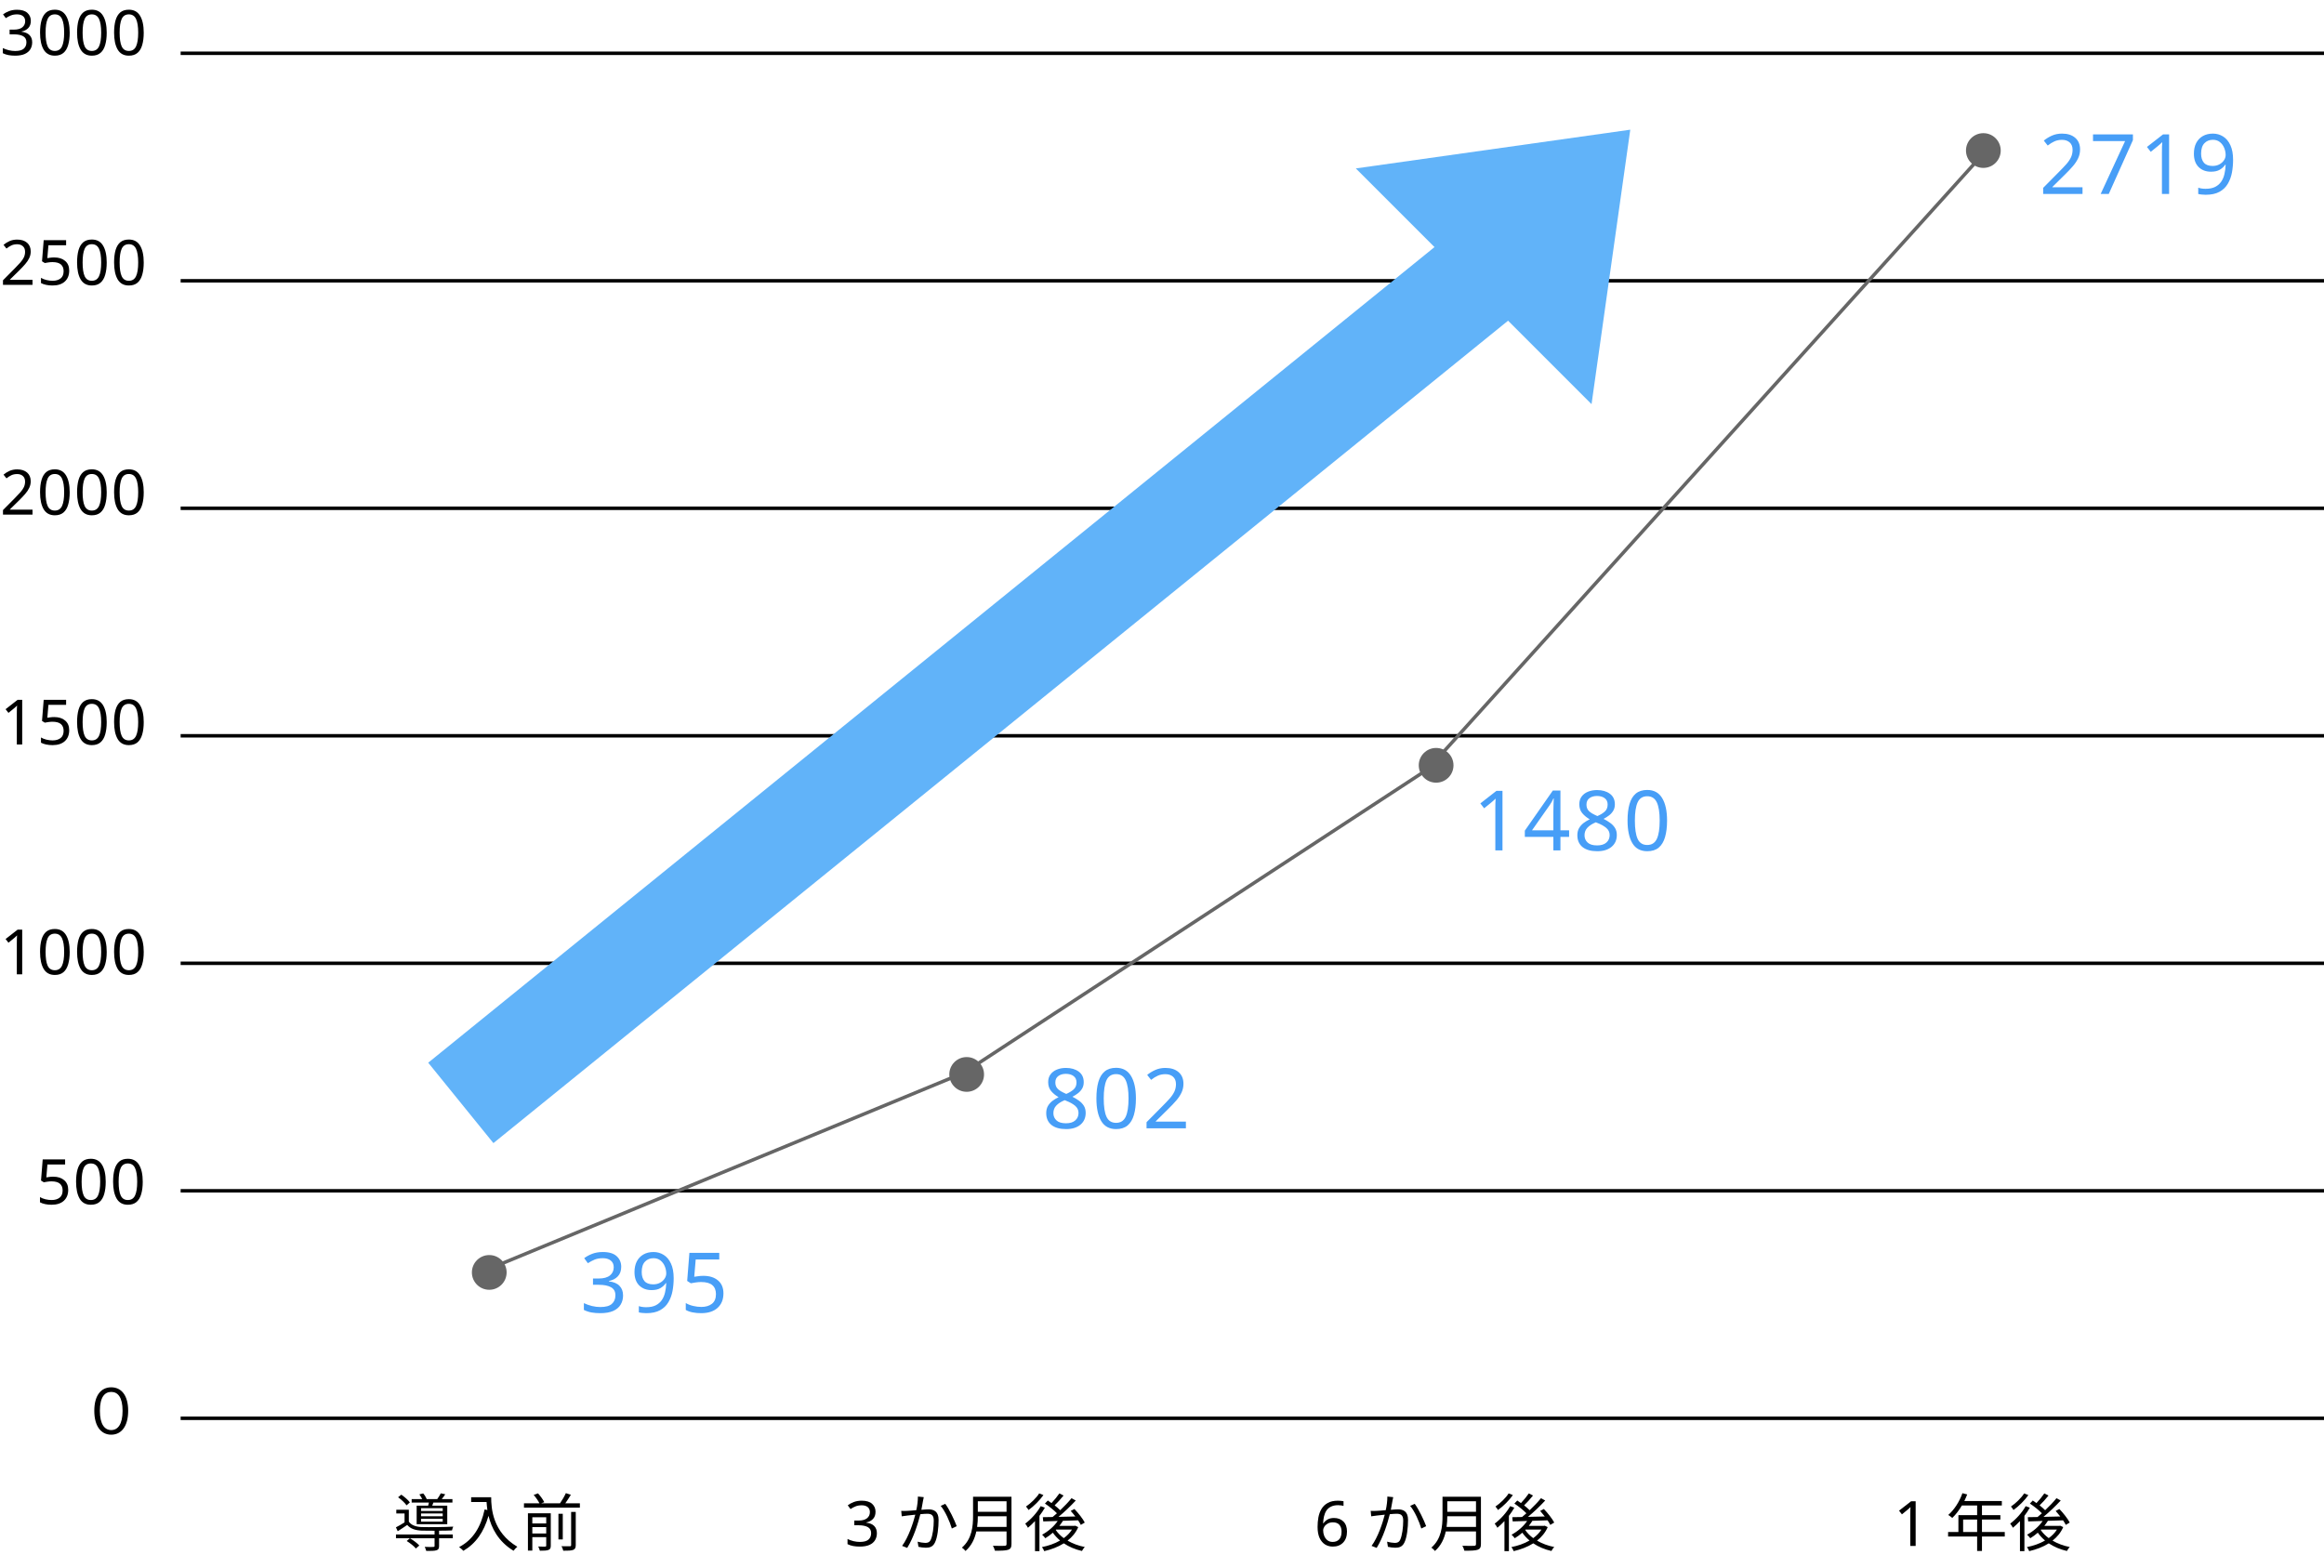
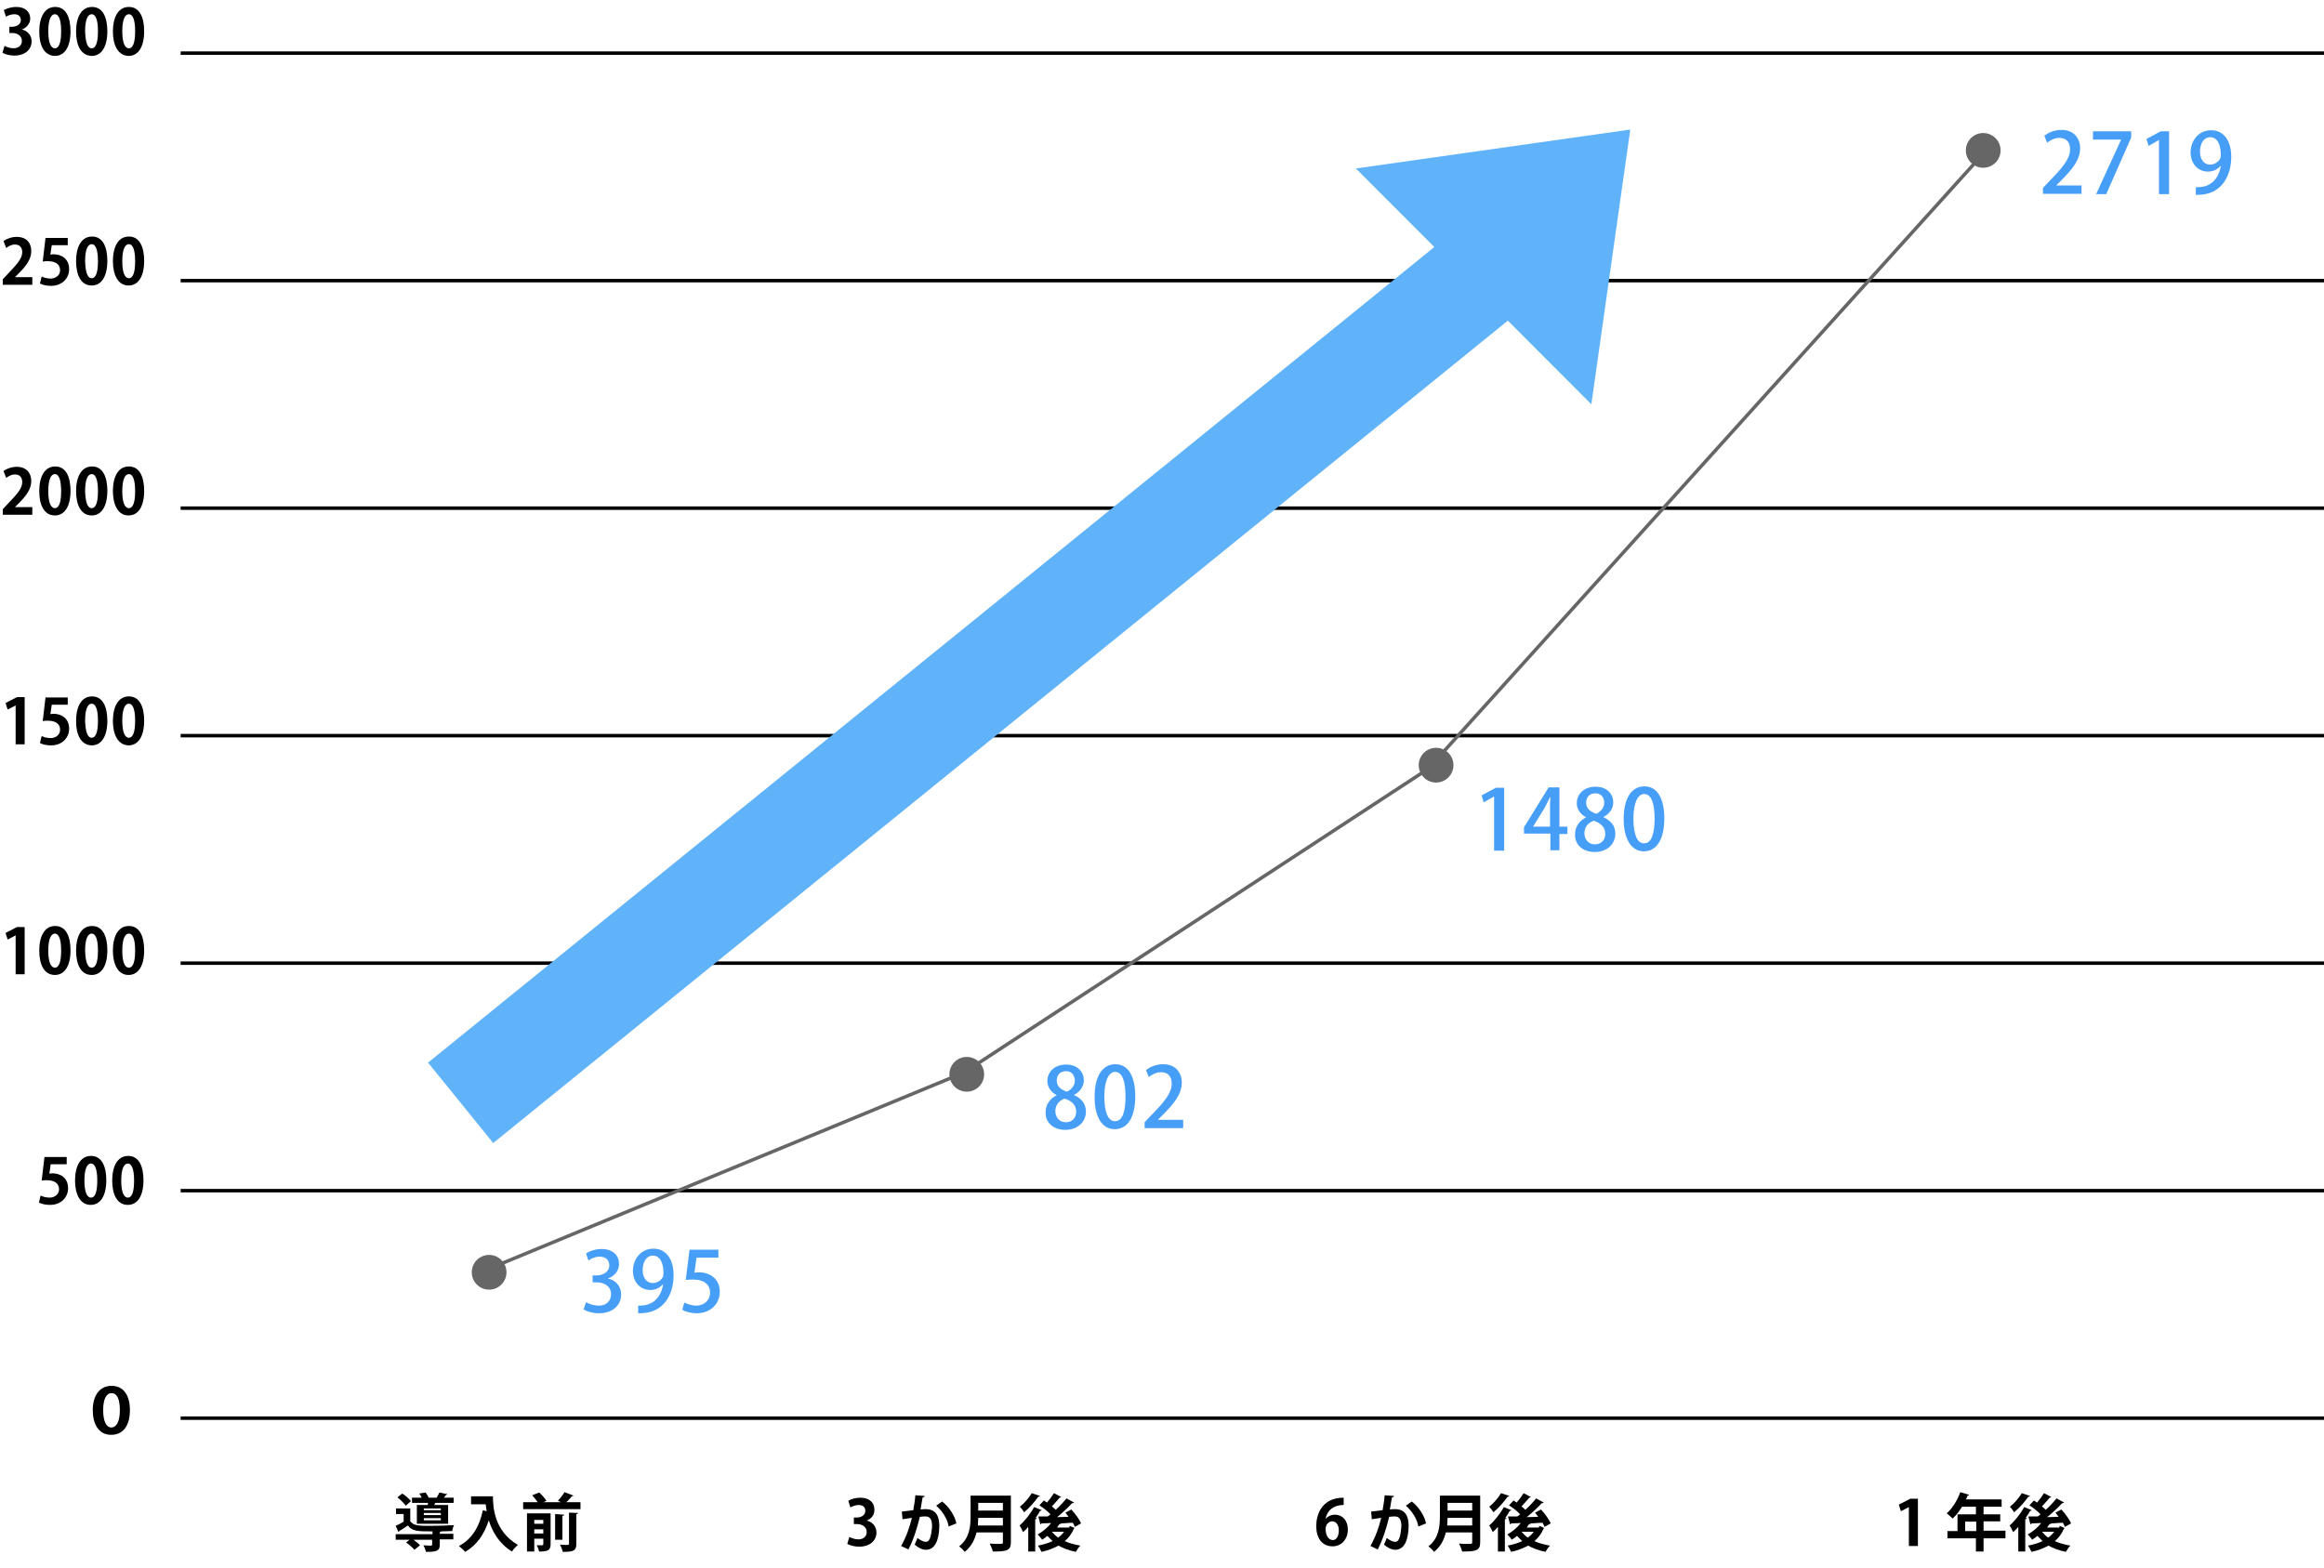
- <svg xmlns="http://www.w3.org/2000/svg" viewBox="0 0 669 451.19">
-   <defs>
-     <style>.cls-1,.cls-3{font-size:18px;font-family:KozGoPr6N-Regular-83pv-RKSJ-H, Kozuka Gothic Pr6N;}.cls-1,.cls-4{letter-spacing:0.02em;}.cls-2{font-size:24px;fill:#479ef7;font-family:KozGoPr6N-Medium-83pv-RKSJ-H, Kozuka Gothic Pr6N;letter-spacing:0.03em;}.cls-3{letter-spacing:0.27em;}.cls-5,.cls-7{fill:none;stroke-miterlimit:10;}.cls-5{stroke:#000;}.cls-6{fill:#666;}.cls-7{stroke:#666;}.cls-8{fill:#61b3f9;}</style>
-   </defs>
-   <g id="レイヤー_2" data-name="レイヤー 2">
-     <g id="レイヤー_1-2" data-name="レイヤー 1">
-       <text class="cls-1" transform="translate(113.16 445.09)">導入前</text>
-       <text class="cls-1" transform="translate(23.02 412.84)">０</text>
-       <text class="cls-1" transform="translate(10.37 346.67)">500</text>
-       <text class="cls-1" transform="translate(0 280.51)">1000</text>
-       <text class="cls-1" transform="translate(0 214.34)">1500</text>
-       <text class="cls-1" transform="translate(0 148.17)">2000</text>
-       <text class="cls-1" transform="translate(0 82.01)">2500</text>
-       <text class="cls-1" transform="translate(0 15.84)">3000</text>
-       <text class="cls-2" transform="translate(167 377.84)">395</text>
-       <text class="cls-2" transform="translate(300 324.84)">802</text>
-       <text class="cls-2" transform="translate(424 244.84)">1480</text>
-       <text class="cls-2" transform="translate(587 55.84)">2719</text>
-       <text class="cls-3" transform="translate(243.16 445.09)">3<tspan class="cls-4" x="14.87" y="0">か月後</tspan>
-       </text>
-       <text class="cls-3" transform="translate(378.3 445.09)">6<tspan class="cls-4" x="14.87" y="0">か月後</tspan>
-       </text>
-       <text class="cls-3" transform="translate(545.06 445.09)">1<tspan class="cls-4" x="14.87" y="0">年後</tspan>
-       </text>
-       <line class="cls-5" x1="52" y1="408.34" x2="669" y2="408.34" />
-       <line class="cls-5" x1="52" y1="342.84" x2="669" y2="342.84" />
-       <line class="cls-5" x1="52" y1="277.34" x2="669" y2="277.34" />
-       <line class="cls-5" x1="52" y1="211.84" x2="669" y2="211.84" />
-       <line class="cls-5" x1="52" y1="146.34" x2="669" y2="146.34" />
-       <line class="cls-5" x1="52" y1="80.84" x2="669" y2="80.84" />
-       <line class="cls-5" x1="52" y1="15.34" x2="669" y2="15.34" />
-       <circle class="cls-6" cx="140.84" cy="366.34" r="5" />
-       <circle class="cls-6" cx="278.27" cy="309.34" r="5" />
-       <circle class="cls-6" cx="413.41" cy="220.34" r="5" />
-       <circle class="cls-6" cx="570.94" cy="43.34" r="5" />
-       <line class="cls-7" x1="139.5" y1="365.84" x2="277.5" y2="308.84" />
-       <line class="cls-7" x1="277.5" y1="308.84" x2="413.5" y2="219.84" />
-       <line class="cls-7" x1="412.5" y1="219.84" x2="569.5" y2="45.84" />
-       <rect class="cls-8" x="90.62" y="184.07" width="376.64" height="29.8" transform="translate(-63.04 220.04) rotate(-39.03)" />
-       <polygon class="cls-8" points="469.3 37.34 390.29 48.49 458.15 116.36 469.3 37.34" />
+ <svg xmlns="http://www.w3.org/2000/svg" version="1.1" id="レイヤー_1" x="0px" y="0px" viewBox="0 0 669 451.2" style="enable-background:new 0 0 669 451.2;" xml:space="preserve">
+   <style type="text/css">
+ 	.st0{enable-background:new    ;}
+ 	.st1{fill:#479EF7;}
+ 	.st2{fill:none;stroke:#000000;stroke-miterlimit:10;}
+ 	.st3{fill:#666666;}
+ 	.st4{fill:none;stroke:#666666;stroke-miterlimit:10;}
+ 	.st5{fill:#61B3F9;}
+ </style>
+   <g id="レイヤー_2_00000110447683080968976300000009818356819610911143_">
+     <g id="レイヤー_1-2">
+       <g class="st0">
+         <path d="M118,437.8c0.9,1.5,2.5,1.5,6,1.5c2.3,0,5-0.1,6.7-0.2c-0.2,0.4-0.5,1.2-0.5,1.7c-0.9,0-2,0.1-3.2,0.1     c-0.1,0.1-0.2,0.2-0.4,0.2v0.5h3.9v1.6h-3.9v1.5c0,1.8-0.8,2.1-4,2.1c-0.1-0.6-0.4-1.3-0.7-1.9c0.6,0,1.2,0.1,1.6,0.1     c0.8,0,0.9,0,0.9-0.3v-1.4H119c0.7,0.5,1.5,1.1,1.9,1.6l-1.6,1.3c-0.5-0.6-1.5-1.5-2.4-2.1l1-0.8h-4v-1.6h10.6v-0.8     c-4.2,0-5.8,0-7.1-1.7c-0.9,0.6-1.7,1.2-2.5,1.6c0,0.2-0.1,0.3-0.2,0.3l-0.8-1.8c0.7-0.3,1.5-0.7,2.3-1.2v-2.2H114v-1.6h4.1     V437.8z M115.8,430c0.9,0.6,2,1.5,2.5,2.2l-1.5,1.3c-0.5-0.7-1.5-1.7-2.4-2.4L115.8,430z M120,433.3h3.1c0.1-0.2,0.1-0.4,0.1-0.6     h-4.6v-1.5h2.8c-0.2-0.4-0.4-0.8-0.7-1.2l1.8-0.3c0.3,0.4,0.7,1,0.9,1.5h2.3c0.3-0.5,0.6-1.1,0.8-1.5l2.3,0.5     c-0.1,0.1-0.2,0.2-0.4,0.2c-0.2,0.3-0.4,0.6-0.7,0.8h2.9v1.5h-5.3c-0.1,0.2-0.2,0.4-0.3,0.6h4v5.4H120V433.3z M126.9,434.8v-0.5     H122v0.5H126.9z M126.9,436.2v-0.6H122v0.6H126.9z M126.9,437.7v-0.6H122v0.6H126.9z" />
+         <path d="M135.6,430.8h6.3c0,3.4,0.5,10.1,7.2,14c-0.5,0.4-1.4,1.3-1.7,1.9c-3.8-2.3-5.7-5.8-6.7-9c-1.3,4.1-3.5,7.2-6.8,9.1     c-0.4-0.5-1.3-1.3-1.8-1.7c3.7-1.9,5.9-5.5,6.9-10.3l1.1,0.3c-0.1-0.7-0.2-1.4-0.3-2h-4.2V430.8z" />
+         <path d="M165.1,430.6c-0.1,0.1-0.3,0.2-0.5,0.2c-0.4,0.5-1,1.2-1.6,1.7h4.1v2h-16.5v-2h4.2c-0.4-0.6-1.1-1.4-1.6-2l2-0.8     c0.8,0.7,1.7,1.7,2.1,2.4l-0.9,0.4h5.1l-0.9-0.4c0.6-0.7,1.5-1.7,1.9-2.5L165.1,430.6z M158.5,435.7v8.9c0,1.8-0.9,2.1-3.3,2.1     c-0.1-0.5-0.4-1.3-0.7-1.8c0.4,0,0.8,0,1.1,0c0.7,0,0.8,0,0.8-0.3v-1.6h-2.6v3.7h-2.1v-11H158.5z M156.4,437.6h-2.6v1.1h2.6     V437.6z M153.8,441.5h2.6v-1.2h-2.6V441.5z M162.4,436.1c0,0.2-0.1,0.3-0.5,0.3v6.9h-2.1v-7.4L162.4,436.1z M165.9,444.5     c0,1.9-0.7,2.3-3.9,2.3c-0.1-0.6-0.5-1.5-0.8-2.1c0.6,0,1.2,0.1,1.6,0.1c0.8,0,1,0,1-0.3v-9l2.6,0.1c0,0.2-0.2,0.3-0.5,0.3V444.5     z" />
+       </g>
+       <g class="st0">
+         <path d="M26.7,406c0-4.1,1.9-7,5.4-7c3.6,0,5.3,2.9,5.3,7s-1.7,7.1-5.4,7.1C28.2,413.1,26.7,409.7,26.7,406z M34.5,406     c0-3.2-0.8-4.9-2.4-4.9c-1.5,0-2.4,1.7-2.4,4.9c0,3.4,1,5,2.4,5C33.6,410.9,34.5,409.2,34.5,406z" />
+       </g>
+       <g class="st0">
+         <path d="M19.2,333v2.2h-4.6l-0.4,2.7c0.3,0,0.5-0.1,0.8-0.1c2.4,0,4.6,1.3,4.6,4.3c0,2.6-2,4.8-5.2,4.8c-1.4,0-2.6-0.3-3.2-0.7     l0.5-2c0.5,0.3,1.5,0.6,2.6,0.6c1.4,0,2.7-0.9,2.7-2.4c0-1.6-1.2-2.6-3.5-2.6c-0.6,0-1.1,0-1.5,0.1l0.8-6.8H19.2z" />
+         <path d="M21.6,339.9c0-4.1,1.5-7.1,4.6-7.1c3.2,0,4.4,3.2,4.4,7c0,4.5-1.7,7.1-4.5,7.1C23,346.9,21.6,343.7,21.6,339.9z      M26.2,344.8c1.2,0,1.8-1.7,1.8-4.9c0-3.1-0.6-4.9-1.8-4.9c-1.2,0-1.9,1.7-1.9,4.9C24.3,343.1,25,344.8,26.2,344.8L26.2,344.8z" />
+         <path d="M32.3,339.9c0-4.1,1.5-7.1,4.6-7.1c3.2,0,4.4,3.2,4.4,7c0,4.5-1.7,7.1-4.5,7.1C33.6,346.9,32.3,343.7,32.3,339.9z      M36.8,344.8c1.2,0,1.8-1.7,1.8-4.9c0-3.1-0.6-4.9-1.8-4.9c-1.2,0-1.9,1.7-1.9,4.9C34.9,343.1,35.6,344.8,36.8,344.8L36.8,344.8z     " />
+       </g>
+       <g class="st0">
+         <path d="M4.5,280.5v-11.2h0l-2.3,1.2l-0.6-1.9l3.3-1.7h2.2v13.6H4.5z" />
+         <path d="M11.3,273.7c0-4.1,1.5-7.1,4.6-7.1c3.2,0,4.4,3.2,4.4,7c0,4.5-1.7,7.1-4.5,7.1C12.6,280.7,11.3,277.5,11.3,273.7z      M15.8,278.6c1.2,0,1.8-1.7,1.8-4.9c0-3.1-0.6-4.9-1.8-4.9c-1.2,0-1.9,1.7-1.9,4.9C13.9,276.9,14.6,278.6,15.8,278.6L15.8,278.6z     " />
+         <path d="M21.9,273.7c0-4.1,1.5-7.1,4.6-7.1c3.2,0,4.4,3.2,4.4,7c0,4.5-1.7,7.1-4.5,7.1C23.2,280.7,21.9,277.5,21.9,273.7z      M26.4,278.6c1.2,0,1.8-1.7,1.8-4.9c0-3.1-0.6-4.9-1.8-4.9c-1.2,0-1.9,1.7-1.9,4.9C24.6,276.9,25.2,278.6,26.4,278.6L26.4,278.6z     " />
+         <path d="M32.5,273.7c0-4.1,1.5-7.1,4.6-7.1c3.2,0,4.4,3.2,4.4,7c0,4.5-1.7,7.1-4.5,7.1C33.9,280.7,32.5,277.5,32.5,273.7z      M37.1,278.6c1.2,0,1.8-1.7,1.8-4.9c0-3.1-0.6-4.9-1.8-4.9c-1.2,0-1.9,1.7-1.9,4.9C35.2,276.9,35.9,278.6,37.1,278.6L37.1,278.6z     " />
+       </g>
+       <g class="st0">
+         <path d="M4.5,214.3v-11.2h0l-2.3,1.2l-0.6-1.9l3.3-1.7h2.2v13.6H4.5z" />
+         <path d="M19.5,200.7v2.2h-4.6l-0.4,2.7c0.3,0,0.5-0.1,0.8-0.1c2.4,0,4.6,1.3,4.6,4.3c0,2.6-2,4.8-5.2,4.8c-1.4,0-2.6-0.3-3.2-0.7     l0.5-2c0.5,0.3,1.5,0.6,2.6,0.6c1.4,0,2.7-0.9,2.7-2.4c0-1.6-1.2-2.6-3.5-2.6c-0.6,0-1.1,0-1.5,0.1l0.8-6.8H19.5z" />
+         <path d="M21.9,207.6c0-4.1,1.5-7.1,4.6-7.1c3.2,0,4.4,3.2,4.4,7c0,4.5-1.7,7.1-4.5,7.1C23.2,214.5,21.9,211.4,21.9,207.6z      M26.4,212.4c1.2,0,1.8-1.7,1.8-4.9c0-3.1-0.6-4.9-1.8-4.9c-1.2,0-1.9,1.7-1.9,4.9C24.6,210.7,25.2,212.4,26.4,212.4L26.4,212.4z     " />
+         <path d="M32.5,207.6c0-4.1,1.5-7.1,4.6-7.1c3.2,0,4.4,3.2,4.4,7c0,4.5-1.7,7.1-4.5,7.1C33.9,214.5,32.5,211.4,32.5,207.6z      M37.1,212.4c1.2,0,1.8-1.7,1.8-4.9c0-3.1-0.6-4.9-1.8-4.9c-1.2,0-1.9,1.7-1.9,4.9C35.2,210.7,35.9,212.4,37.1,212.4L37.1,212.4z     " />
+       </g>
+       <g class="st0">
+         <path d="M9.3,148.2H0.8v-1.6l1.5-1.6c2.6-2.7,4.1-4.4,4.1-6.2c0-1.2-0.6-2.2-2.1-2.2c-1,0-1.9,0.5-2.5,1L1,135.6     c0.8-0.6,2.3-1.2,3.8-1.2c2.9,0,4.2,1.9,4.2,4.1c0,2.4-1.6,4.4-3.6,6.4l-1.1,1.1v0h5V148.2z" />
+         <path d="M11.3,141.4c0-4.1,1.5-7.1,4.6-7.1c3.2,0,4.4,3.2,4.4,7c0,4.5-1.7,7.1-4.5,7.1C12.6,148.4,11.3,145.2,11.3,141.4z      M15.8,146.3c1.2,0,1.8-1.7,1.8-4.9c0-3.1-0.6-4.9-1.8-4.9c-1.2,0-1.9,1.7-1.9,4.9C13.9,144.6,14.6,146.3,15.8,146.3L15.8,146.3z     " />
+         <path d="M21.9,141.4c0-4.1,1.5-7.1,4.6-7.1c3.2,0,4.4,3.2,4.4,7c0,4.5-1.7,7.1-4.5,7.1C23.2,148.4,21.9,145.2,21.9,141.4z      M26.4,146.3c1.2,0,1.8-1.7,1.8-4.9c0-3.1-0.6-4.9-1.8-4.9c-1.2,0-1.9,1.7-1.9,4.9C24.6,144.6,25.2,146.3,26.4,146.3L26.4,146.3z     " />
+         <path d="M32.5,141.4c0-4.1,1.5-7.1,4.6-7.1c3.2,0,4.4,3.2,4.4,7c0,4.5-1.7,7.1-4.5,7.1C33.9,148.4,32.5,145.2,32.5,141.4z      M37.1,146.3c1.2,0,1.8-1.7,1.8-4.9c0-3.1-0.6-4.9-1.8-4.9c-1.2,0-1.9,1.7-1.9,4.9C35.2,144.6,35.9,146.3,37.1,146.3L37.1,146.3z     " />
+       </g>
+       <g class="st0">
+         <path d="M9.3,82H0.8v-1.6l1.5-1.6c2.6-2.7,4.1-4.4,4.1-6.2c0-1.2-0.6-2.2-2.1-2.2c-1,0-1.9,0.5-2.5,1L1,69.4     c0.8-0.6,2.3-1.2,3.8-1.2C7.7,68.2,9,70,9,72.3c0,2.4-1.6,4.4-3.6,6.4l-1.1,1.1v0h5V82z" />
+         <path d="M19.5,68.4v2.2h-4.6l-0.4,2.7c0.3,0,0.5-0.1,0.8-0.1c2.4,0,4.6,1.3,4.6,4.3c0,2.6-2,4.8-5.2,4.8c-1.4,0-2.6-0.3-3.2-0.7     l0.5-2c0.5,0.3,1.5,0.6,2.6,0.6c1.4,0,2.7-0.9,2.7-2.4c0-1.6-1.2-2.6-3.5-2.6c-0.6,0-1.1,0-1.5,0.1l0.8-6.8H19.5z" />
+         <path d="M21.9,75.2c0-4.1,1.5-7.1,4.6-7.1c3.2,0,4.4,3.2,4.4,7c0,4.5-1.7,7.1-4.5,7.1C23.2,82.2,21.9,79,21.9,75.2z M26.4,80.1     c1.2,0,1.8-1.7,1.8-4.9c0-3.1-0.6-4.9-1.8-4.9c-1.2,0-1.9,1.7-1.9,4.9C24.6,78.4,25.2,80.1,26.4,80.1L26.4,80.1z" />
+         <path d="M32.5,75.2c0-4.1,1.5-7.1,4.6-7.1c3.2,0,4.4,3.2,4.4,7c0,4.5-1.7,7.1-4.5,7.1C33.9,82.2,32.5,79,32.5,75.2z M37.1,80.1     c1.2,0,1.8-1.7,1.8-4.9c0-3.1-0.6-4.9-1.8-4.9c-1.2,0-1.9,1.7-1.9,4.9C35.2,78.4,35.9,80.1,37.1,80.1L37.1,80.1z" />
+       </g>
+       <g class="st0">
+         <path d="M6.3,8.5c1.5,0.3,2.8,1.6,2.8,3.4c0,2.3-1.8,4.1-5,4.1c-1.4,0-2.7-0.4-3.4-0.8l0.6-2c0.5,0.3,1.6,0.7,2.6,0.7     c1.6,0,2.4-1,2.4-2.1c0-1.5-1.3-2.3-2.8-2.3H2.7V7.7h0.9C4.6,7.7,6,7.1,6,5.8c0-1-0.6-1.7-1.9-1.7c-0.9,0-1.9,0.4-2.4,0.7     L1.1,2.9C1.8,2.5,3.2,2,4.7,2c2.6,0,4,1.5,4,3.3C8.7,6.7,7.8,7.9,6.3,8.5L6.3,8.5z" />
+         <path d="M11.3,9.1c0-4.1,1.5-7.1,4.6-7.1c3.2,0,4.4,3.2,4.4,7c0,4.5-1.7,7.1-4.5,7.1C12.6,16,11.3,12.9,11.3,9.1z M15.8,13.9     c1.2,0,1.8-1.7,1.8-4.9c0-3.1-0.6-4.9-1.8-4.9c-1.2,0-1.9,1.7-1.9,4.9C13.9,12.2,14.6,13.9,15.8,13.9L15.8,13.9z" />
+         <path d="M21.9,9.1c0-4.1,1.5-7.1,4.6-7.1c3.2,0,4.4,3.2,4.4,7c0,4.5-1.7,7.1-4.5,7.1C23.2,16,21.9,12.9,21.9,9.1z M26.4,13.9     c1.2,0,1.8-1.7,1.8-4.9c0-3.1-0.6-4.9-1.8-4.9c-1.2,0-1.9,1.7-1.9,4.9C24.6,12.2,25.2,13.9,26.4,13.9L26.4,13.9z" />
+         <path d="M32.5,9.1c0-4.1,1.5-7.1,4.6-7.1c3.2,0,4.4,3.2,4.4,7c0,4.5-1.7,7.1-4.5,7.1C33.9,16,32.5,12.9,32.5,9.1z M37.1,13.9     c1.2,0,1.8-1.7,1.8-4.9c0-3.1-0.6-4.9-1.8-4.9c-1.2,0-1.9,1.7-1.9,4.9C35.2,12.2,35.9,13.9,37.1,13.9L37.1,13.9z" />
+       </g>
+       <g class="st0">
+         <path class="st1" d="M175,368.1c2,0.4,3.8,2,3.8,4.6c0,3-2.3,5.4-6.4,5.4c-1.9,0-3.6-0.6-4.4-1.1l0.7-2.1c0.6,0.4,2.1,1,3.6,1     c2.6,0,3.6-1.7,3.6-3.3c0-2.3-2-3.4-4.1-3.4h-1.2v-2h1.2c1.6,0,3.6-0.9,3.6-2.9c0-1.4-0.9-2.5-2.8-2.5c-1.3,0-2.5,0.6-3.2,1.1     l-0.7-2c0.9-0.7,2.7-1.3,4.5-1.3c3.4,0,5,2,5,4.3C178.2,365.7,177.1,367.3,175,368.1L175,368.1z" />
+         <path class="st1" d="M190.9,369.7c-0.9,1-2.1,1.7-3.7,1.7c-2.9,0-5-2.3-5-5.5c0-3.4,2.3-6.4,5.9-6.4c3.7,0,5.8,3.1,5.8,7.6     c0,5.8-2.9,10.3-8.2,10.9c-0.7,0.1-1.5,0.1-2,0.1v-2.2c0.5,0,1,0,1.8-0.1C189.3,375.2,190.6,371.9,190.9,369.7L190.9,369.7z      M185,365.7c0,2.1,1.1,3.7,2.9,3.7c1.3,0,2.4-0.8,2.9-1.7c0.1-0.2,0.2-0.6,0.2-1.1c0-3-1-5.1-3.1-5.1     C186.2,361.5,185,363.2,185,365.7z" />
+         <path class="st1" d="M206.8,359.8v2.3h-6.3l-0.6,4.3c0.4,0,0.7-0.1,1.2-0.1c3.3,0,6.1,1.9,6.1,5.6c0,3.5-2.7,6.2-6.6,6.2     c-1.8,0-3.4-0.5-4.2-1l0.6-2.1c0.7,0.4,2,0.9,3.5,0.9c2,0,3.9-1.4,3.9-3.7c0-2.3-1.6-3.8-4.8-3.8c-0.9,0-1.6,0-2.2,0.1l1.1-8.7     H206.8z" />
+       </g>
+       <g class="st0">
+         <path class="st1" d="M304.2,315.3c-1.8-0.9-2.7-2.5-2.7-4c0-2.9,2.3-4.8,5.4-4.8c3.5,0,5.1,2.3,5.1,4.5c0,1.5-0.8,3.2-2.8,4.2     v0.1c2,0.9,3.4,2.4,3.4,4.7c0,3.1-2.5,5.3-5.9,5.3c-3.7,0-5.7-2.3-5.7-4.8C300.9,318,302.3,316.3,304.2,315.3L304.2,315.3z      M309.8,320.1c0-2-1.3-3.1-3.3-3.8c-1.8,0.6-2.7,2-2.7,3.6c0,1.8,1.2,3.2,3,3.2C308.7,323.1,309.8,321.8,309.8,320.1z      M304.2,311.1c0,1.7,1.2,2.6,2.9,3.2c1.2-0.5,2.3-1.7,2.3-3.1c0-1.4-0.7-2.8-2.5-2.8C305,308.4,304.2,309.7,304.2,311.1z" />
+         <path class="st1" d="M315.1,315.8c0-5.9,2.2-9.4,6-9.4c3.8,0,5.7,3.7,5.7,9.2c0,6.1-2.2,9.5-5.9,9.5     C317.1,325.1,315.1,321.4,315.1,315.8z M324,315.7c0-4.3-0.9-7.1-3-7.1c-1.8,0-3.1,2.5-3.1,7.1c0,4.5,1.1,7.1,3,7.1     C323.3,322.9,324,319.5,324,315.7z" />
+         <path class="st1" d="M340.5,324.8h-11v-1.7l1.9-2c3.8-3.9,5.9-6.4,5.9-9.1c0-1.8-0.8-3.3-3.1-3.3c-1.4,0-2.6,0.7-3.5,1.4l-0.8-2     c1.1-0.9,2.9-1.7,4.9-1.7c3.7,0,5.4,2.5,5.4,5.3c0,3.3-2.3,6.1-5.4,9.2l-1.5,1.5v0h7.3V324.8z" />
+       </g>
+       <g class="st0">
+         <path class="st1" d="M430.1,244.8v-15.5h0l-3,1.7l-0.6-2l4.1-2.2h2.4v18.1H430.1z" />
+         <path class="st1" d="M448.9,244.8h-2.6v-4.8h-7.6v-1.8l7.1-11.5h3.1V238h2.3v2.1h-2.3V244.8z M441.3,238h4.9v-5.4     c0-1,0-2.1,0.1-3.1h-0.1c-0.6,1.2-1,2-1.5,3L441.3,238L441.3,238z" />
+         <path class="st1" d="M456.6,235.3c-1.8-0.9-2.7-2.5-2.7-4c0-2.9,2.3-4.8,5.4-4.8c3.5,0,5.1,2.3,5.1,4.5c0,1.5-0.8,3.2-2.8,4.2     v0.1c2,0.9,3.4,2.4,3.4,4.7c0,3.1-2.5,5.3-5.9,5.3c-3.7,0-5.7-2.3-5.7-4.8C453.3,238,454.7,236.3,456.6,235.3L456.6,235.3z      M462.1,240.1c0-2-1.3-3.1-3.3-3.8c-1.8,0.6-2.7,2-2.7,3.6c0,1.8,1.2,3.2,3,3.2C461,243.1,462.1,241.8,462.1,240.1z M456.6,231.1     c0,1.7,1.2,2.6,2.9,3.2c1.2-0.5,2.3-1.7,2.3-3.1c0-1.4-0.7-2.8-2.5-2.8C457.4,228.4,456.6,229.7,456.6,231.1z" />
+         <path class="st1" d="M467.4,235.8c0-5.9,2.2-9.4,6-9.4c3.8,0,5.7,3.7,5.7,9.2c0,6.1-2.2,9.5-5.9,9.5     C469.5,245.1,467.4,241.4,467.4,235.8z M476.3,235.7c0-4.3-0.9-7.1-3-7.1c-1.8,0-3.1,2.5-3.1,7.1c0,4.5,1.1,7.1,3,7.1     C475.6,242.9,476.3,239.5,476.3,235.7z" />
+       </g>
+       <g class="st0">
+         <path class="st1" d="M599.1,55.8h-11v-1.7l1.9-2c3.8-3.9,5.9-6.4,5.9-9.1c0-1.8-0.8-3.3-3.1-3.3c-1.4,0-2.6,0.7-3.5,1.4l-0.8-2     c1.1-0.9,2.9-1.7,4.9-1.7c3.7,0,5.4,2.5,5.4,5.3c0,3.3-2.3,6.1-5.4,9.2l-1.5,1.5v0h7.3V55.8z" />
+         <path class="st1" d="M602.6,37.8h10.9v1.8l-7.2,16.3h-2.9l7.2-15.7v0h-8.1V37.8z" />
+         <path class="st1" d="M621.5,55.8V40.3h0l-3,1.7l-0.6-2l4.1-2.2h2.4v18.1H621.5z" />
+         <path class="st1" d="M639.3,47.7c-0.9,1-2.1,1.7-3.7,1.7c-2.9,0-5-2.3-5-5.5c0-3.4,2.3-6.4,5.9-6.4c3.7,0,5.8,3.1,5.8,7.6     c0,5.8-2.9,10.3-8.2,10.9c-0.7,0.1-1.5,0.1-2,0.1v-2.2c0.5,0,1,0,1.8-0.1C637.7,53.2,639,49.9,639.3,47.7L639.3,47.7z      M633.3,43.7c0,2.1,1.1,3.7,2.9,3.7c1.3,0,2.4-0.8,2.9-1.7c0.1-0.2,0.2-0.6,0.2-1.1c0-3-1-5.1-3.1-5.1     C634.5,39.5,633.3,41.2,633.3,43.7z" />
+       </g>
+       <g class="st0">
+         <path d="M249.5,437.8c1.5,0.3,2.8,1.6,2.8,3.4c0,2.3-1.8,4.1-5,4.1c-1.4,0-2.7-0.4-3.4-0.8l0.6-2c0.5,0.3,1.6,0.7,2.6,0.7     c1.6,0,2.4-1,2.4-2.1c0-1.5-1.3-2.3-2.8-2.3h-0.9v-1.9h0.9c1.1,0,2.4-0.6,2.4-1.9c0-1-0.6-1.7-1.9-1.7c-0.9,0-1.9,0.4-2.4,0.7     l-0.6-1.9c0.7-0.5,2.1-0.9,3.5-0.9c2.6,0,4,1.5,4,3.3C251.8,436,251,437.2,249.5,437.8L249.5,437.8z" />
+       </g>
+       <g class="st0">
+         <path d="M266.2,430.7c0,0.3-0.3,0.3-0.6,0.4c-0.2,0.9-0.4,2.4-0.6,3.5c0.5-0.1,1.1-0.1,1.5-0.1c3,0,3.9,2.1,3.9,4.9v0     c-0.1,4-1.2,6.8-3.9,6.8c-0.7,0-1.8-0.3-3.2-1.5c0.3-0.6,0.6-1.3,0.8-1.9c1.2,0.9,1.9,1.1,2.4,1.1c0.8,0,1.1-0.6,1.4-1.6     c0.2-0.8,0.4-2.3,0.4-3c0-1.8-0.6-2.7-1.8-2.7c-0.4,0-1,0-1.7,0.1c-0.8,3.3-1.8,6.5-3.3,9.4l-2.1-1c1.5-2.7,2.4-5.2,3.1-8.1     c-0.6,0.1-1.9,0.3-2.7,0.4l-0.2-2.2l3.3-0.4c0.2-1.3,0.5-2.8,0.6-4.3L266.2,430.7z M273.1,439.5c-0.4-2.4-2-4.6-3.6-6l1.7-1.2     c1.9,1.4,3.7,4.1,4.1,6.3L273.1,439.5z" />
+         <path d="M291,430.6V444c0,2.4-1.1,2.7-5.2,2.7c-0.1-0.6-0.6-1.7-0.9-2.3c0.8,0.1,1.8,0.1,2.5,0.1c1.2,0,1.3,0,1.3-0.5v-2.8h-7.6     c-0.5,2.1-1.5,4.1-3.4,5.6c-0.3-0.5-1.2-1.3-1.6-1.6c3-2.3,3.3-5.8,3.3-8.6v-6H291z M281.6,437c0,0.7-0.1,1.4-0.1,2.2h7.2V437     H281.6z M288.7,432.7h-7.1v2.2h7.1V432.7z" />
+         <path d="M296,439.6c-0.5,0.6-1,1.1-1.5,1.5c-0.2-0.5-0.7-1.5-1-1.9c1.4-1.2,3.1-3.3,4.2-5.3l2.2,0.9c-0.1,0.1-0.3,0.2-0.5,0.2     c-0.4,0.7-0.8,1.4-1.3,2l0.4,0.1c-0.1,0.1-0.2,0.3-0.5,0.3v9.3h-2V439.6z M299.4,430.7c-0.1,0.1-0.2,0.2-0.5,0.2     c-1,1.4-2.6,3.3-4.1,4.5c-0.3-0.5-0.8-1.2-1.2-1.6c1.3-1,2.7-2.7,3.4-3.9L299.4,430.7z M307.9,439.3l1.4,0.6     c-0.1,0.1-0.1,0.2-0.2,0.3c-0.6,1.4-1.5,2.6-2.6,3.5c1.3,0.6,2.8,1,4.5,1.3c-0.5,0.4-1,1.3-1.3,1.8c-1.9-0.4-3.6-1-5-1.8     c-1.5,0.8-3.1,1.4-4.9,1.8c-0.2-0.5-0.7-1.4-1-1.8c1.5-0.3,2.9-0.7,4.2-1.3c-0.5-0.5-1-1-1.5-1.5c-0.5,0.4-1,0.8-1.5,1.1     c-0.3-0.4-0.9-1.2-1.3-1.5c1.4-0.8,2.9-2,3.9-3.3l-2.8,0.1c-0.1,0.2-0.2,0.3-0.3,0.3l-0.6-2.3c0.8,0,1.7,0,2.7,0     c0.3-0.2,0.5-0.4,0.8-0.6c-0.8-0.9-2.1-1.9-3.2-2.6l1.3-1.4c0.3,0.2,0.6,0.4,0.9,0.6c0.7-0.8,1.5-1.9,2-2.7l2.1,1.1     c-0.1,0.1-0.3,0.2-0.5,0.2c-0.5,0.7-1.5,1.7-2.2,2.5c0.4,0.3,0.8,0.7,1.1,1c1.2-1.1,2.3-2.3,3.1-3.3l2.2,1.2     c-0.1,0.1-0.3,0.2-0.6,0.2c-1.1,1.2-2.7,2.7-4.3,4l3.3-0.1c-0.3-0.4-0.6-0.8-0.9-1.2l1.7-0.9c1.1,1.2,2.3,2.8,2.8,4l-1.8,1     c-0.1-0.3-0.3-0.8-0.6-1.2l-3.3,0.2c-0.1,0.1-0.2,0.2-0.5,0.2c-0.2,0.3-0.5,0.6-0.7,1h3.5L307.9,439.3z M302.8,441     c0.5,0.6,1.1,1.2,1.8,1.7c0.7-0.5,1.3-1.1,1.7-1.7H302.8z" />
+       </g>
+       <g class="st0">
+         <path d="M381.6,437.3c0.6-0.7,1.5-1.2,2.7-1.2c2.1,0,3.7,1.6,3.7,4.3c0,2.6-1.7,4.8-4.4,4.8c-3.1,0-4.7-2.5-4.7-5.8     c0-3.1,1.4-8.2,7.9-8.2v2.1c-0.3,0-0.7,0-1.2,0.1C383.1,433.8,381.9,435.5,381.6,437.3L381.6,437.3z M385.4,440.6     c0-1.4-0.7-2.6-1.9-2.6c-0.8,0-1.9,0.7-1.9,2.2c0,1.8,0.8,3.2,2.1,3.2C384.8,443.4,385.4,442.1,385.4,440.6z" />
+       </g>
+       <g class="st0">
+         <path d="M401.3,430.7c0,0.3-0.3,0.3-0.6,0.4c-0.2,0.9-0.4,2.4-0.6,3.5c0.5-0.1,1.1-0.1,1.5-0.1c3,0,3.9,2.1,3.9,4.9v0     c-0.1,4-1.2,6.8-3.9,6.8c-0.7,0-1.8-0.3-3.2-1.5c0.3-0.6,0.6-1.3,0.8-1.9c1.2,0.9,1.9,1.1,2.4,1.1c0.8,0,1.1-0.6,1.4-1.6     c0.2-0.8,0.4-2.3,0.4-3c0-1.8-0.6-2.7-1.8-2.7c-0.4,0-1,0-1.7,0.1c-0.8,3.3-1.8,6.5-3.3,9.4l-2.1-1c1.5-2.7,2.4-5.2,3.1-8.1     c-0.6,0.1-1.9,0.3-2.7,0.4l-0.2-2.2l3.3-0.4c0.2-1.3,0.5-2.8,0.6-4.3L401.3,430.7z M408.3,439.5c-0.4-2.4-2-4.6-3.6-6l1.7-1.2     c1.9,1.4,3.7,4.1,4.1,6.3L408.3,439.5z" />
+         <path d="M426.1,430.6V444c0,2.4-1.1,2.7-5.2,2.7c-0.1-0.6-0.6-1.7-0.9-2.3c0.8,0.1,1.8,0.1,2.5,0.1c1.2,0,1.3,0,1.3-0.5v-2.8     h-7.6c-0.5,2.1-1.5,4.1-3.4,5.6c-0.3-0.5-1.2-1.3-1.6-1.6c3-2.3,3.3-5.8,3.3-8.6v-6H426.1z M416.7,437c0,0.7-0.1,1.4-0.1,2.2h7.2     V437H416.7z M423.8,432.7h-7.1v2.2h7.1V432.7z" />
+         <path d="M431.2,439.6c-0.5,0.6-1,1.1-1.5,1.5c-0.2-0.5-0.7-1.5-1-1.9c1.4-1.2,3.1-3.3,4.2-5.3l2.2,0.9c-0.1,0.1-0.3,0.2-0.5,0.2     c-0.4,0.7-0.8,1.4-1.3,2l0.4,0.1c-0.1,0.1-0.2,0.3-0.5,0.3v9.3h-2V439.6z M434.5,430.7c-0.1,0.1-0.2,0.2-0.5,0.2     c-1,1.4-2.6,3.3-4.1,4.5c-0.3-0.5-0.8-1.2-1.2-1.6c1.3-1,2.7-2.7,3.4-3.9L434.5,430.7z M443.1,439.3l1.4,0.6     c-0.1,0.1-0.1,0.2-0.2,0.3c-0.6,1.4-1.5,2.6-2.6,3.5c1.3,0.6,2.8,1,4.5,1.3c-0.5,0.4-1,1.3-1.3,1.8c-1.9-0.4-3.6-1-5-1.8     c-1.5,0.8-3.1,1.4-4.9,1.8c-0.2-0.5-0.7-1.4-1-1.8c1.5-0.3,2.9-0.7,4.2-1.3c-0.5-0.5-1-1-1.5-1.5c-0.5,0.4-1,0.8-1.5,1.1     c-0.3-0.4-0.9-1.2-1.3-1.5c1.4-0.8,2.9-2,3.9-3.3l-2.8,0.1c-0.1,0.2-0.2,0.3-0.3,0.3l-0.6-2.3c0.8,0,1.7,0,2.7,0     c0.3-0.2,0.5-0.4,0.8-0.6c-0.8-0.9-2.1-1.9-3.2-2.6l1.3-1.4c0.3,0.2,0.6,0.4,0.9,0.6c0.7-0.8,1.5-1.9,2-2.7l2.1,1.1     c-0.1,0.1-0.3,0.2-0.5,0.2c-0.5,0.7-1.5,1.7-2.2,2.5c0.4,0.3,0.8,0.7,1.1,1c1.2-1.1,2.3-2.3,3.1-3.3l2.2,1.2     c-0.1,0.1-0.3,0.2-0.6,0.2c-1.1,1.2-2.7,2.7-4.3,4l3.3-0.1c-0.3-0.4-0.6-0.8-0.9-1.2l1.7-0.9c1.1,1.2,2.3,2.8,2.8,4l-1.8,1     c-0.1-0.3-0.3-0.8-0.6-1.2l-3.3,0.2c-0.1,0.1-0.2,0.2-0.5,0.2c-0.2,0.3-0.5,0.6-0.7,1h3.5L443.1,439.3z M438,441     c0.5,0.6,1.1,1.2,1.8,1.7c0.7-0.5,1.3-1.1,1.7-1.7H438z" />
+       </g>
+       <g class="st0">
+         <path d="M549.5,445.1v-11.2h0l-2.3,1.2l-0.6-1.9l3.3-1.7h2.2v13.6H549.5z" />
+       </g>
+       <g class="st0">
+         <path d="M577.3,440.8v2.1H571v3.8h-2.2v-3.8h-8.2v-2.1h2.9v-4.8h5.3v-2.2h-4c-0.8,1.3-1.7,2.5-2.7,3.4c-0.4-0.4-1.2-1.1-1.7-1.5     c1.6-1.4,3.1-3.8,3.9-6.1l2.6,0.8c-0.1,0.1-0.3,0.2-0.5,0.2c-0.1,0.4-0.3,0.7-0.5,1.1h10.3v2.1H571v2.2h4.8v2H571v2.7H577.3z      M565.7,440.8h3.2v-2.7h-3.2V440.8z" />
+         <path d="M581,439.6c-0.5,0.6-1,1.1-1.5,1.5c-0.2-0.5-0.7-1.5-1-1.9c1.4-1.2,3.1-3.3,4.2-5.3l2.2,0.9c-0.1,0.1-0.3,0.2-0.5,0.2     c-0.4,0.7-0.8,1.4-1.3,2l0.4,0.1c-0.1,0.1-0.2,0.3-0.5,0.3v9.3h-2V439.6z M584.4,430.7c-0.1,0.1-0.2,0.2-0.5,0.2     c-1,1.4-2.6,3.3-4.1,4.5c-0.3-0.5-0.8-1.2-1.2-1.6c1.3-1,2.7-2.7,3.4-3.9L584.4,430.7z M592.9,439.3l1.4,0.6     c-0.1,0.1-0.1,0.2-0.2,0.3c-0.6,1.4-1.5,2.6-2.6,3.5c1.3,0.6,2.8,1,4.5,1.3c-0.5,0.4-1,1.3-1.3,1.8c-1.9-0.4-3.6-1-5-1.8     c-1.5,0.8-3.1,1.4-4.9,1.8c-0.2-0.5-0.7-1.4-1-1.8c1.5-0.3,2.9-0.7,4.2-1.3c-0.5-0.5-1-1-1.5-1.5c-0.5,0.4-1,0.8-1.5,1.1     c-0.3-0.4-0.9-1.2-1.3-1.5c1.4-0.8,2.9-2,3.9-3.3l-2.8,0.1c-0.1,0.2-0.2,0.3-0.3,0.3l-0.6-2.3c0.8,0,1.7,0,2.7,0     c0.3-0.2,0.5-0.4,0.8-0.6c-0.8-0.9-2.1-1.9-3.2-2.6l1.3-1.4c0.3,0.2,0.6,0.4,0.9,0.6c0.7-0.8,1.5-1.9,2-2.7l2.1,1.1     c-0.1,0.1-0.3,0.2-0.5,0.2c-0.5,0.7-1.5,1.7-2.2,2.5c0.4,0.3,0.8,0.7,1.1,1c1.2-1.1,2.3-2.3,3.1-3.3l2.2,1.2     c-0.1,0.1-0.3,0.2-0.6,0.2c-1.1,1.2-2.7,2.7-4.3,4l3.3-0.1c-0.3-0.4-0.6-0.8-0.9-1.2l1.7-0.9c1.1,1.2,2.3,2.8,2.8,4l-1.8,1     c-0.1-0.3-0.3-0.8-0.6-1.2l-3.3,0.2c-0.1,0.1-0.2,0.2-0.5,0.2c-0.2,0.3-0.5,0.6-0.7,1h3.5L592.9,439.3z M587.8,441     c0.5,0.6,1.1,1.2,1.8,1.7c0.7-0.5,1.3-1.1,1.7-1.7H587.8z" />
+       </g>
+       <line class="st2" x1="52" y1="408.3" x2="669" y2="408.3" />
+       <line class="st2" x1="52" y1="342.8" x2="669" y2="342.8" />
+       <line class="st2" x1="52" y1="277.3" x2="669" y2="277.3" />
+       <line class="st2" x1="52" y1="211.8" x2="669" y2="211.8" />
+       <line class="st2" x1="52" y1="146.3" x2="669" y2="146.3" />
+       <line class="st2" x1="52" y1="80.8" x2="669" y2="80.8" />
+       <line class="st2" x1="52" y1="15.3" x2="669" y2="15.3" />
+       <circle class="st3" cx="140.8" cy="366.3" r="5" />
+       <circle class="st3" cx="278.3" cy="309.3" r="5" />
+       <circle class="st3" cx="413.4" cy="220.3" r="5" />
+       <circle class="st3" cx="570.9" cy="43.3" r="5" />
+       <line class="st4" x1="139.5" y1="365.8" x2="277.5" y2="308.8" />
+       <line class="st4" x1="277.5" y1="308.8" x2="413.5" y2="219.8" />
+       <line class="st4" x1="412.5" y1="219.8" x2="569.5" y2="45.8" />
+       <rect x="90.6" y="184" transform="matrix(0.7768 -0.6297 0.6297 0.7768 -63.0271 220.0591)" class="st5" width="376.6" height="29.8" />
+       <polygon class="st5" points="469.3,37.3 390.3,48.5 458.1,116.4   " />
    </g>
  </g>
</svg>
